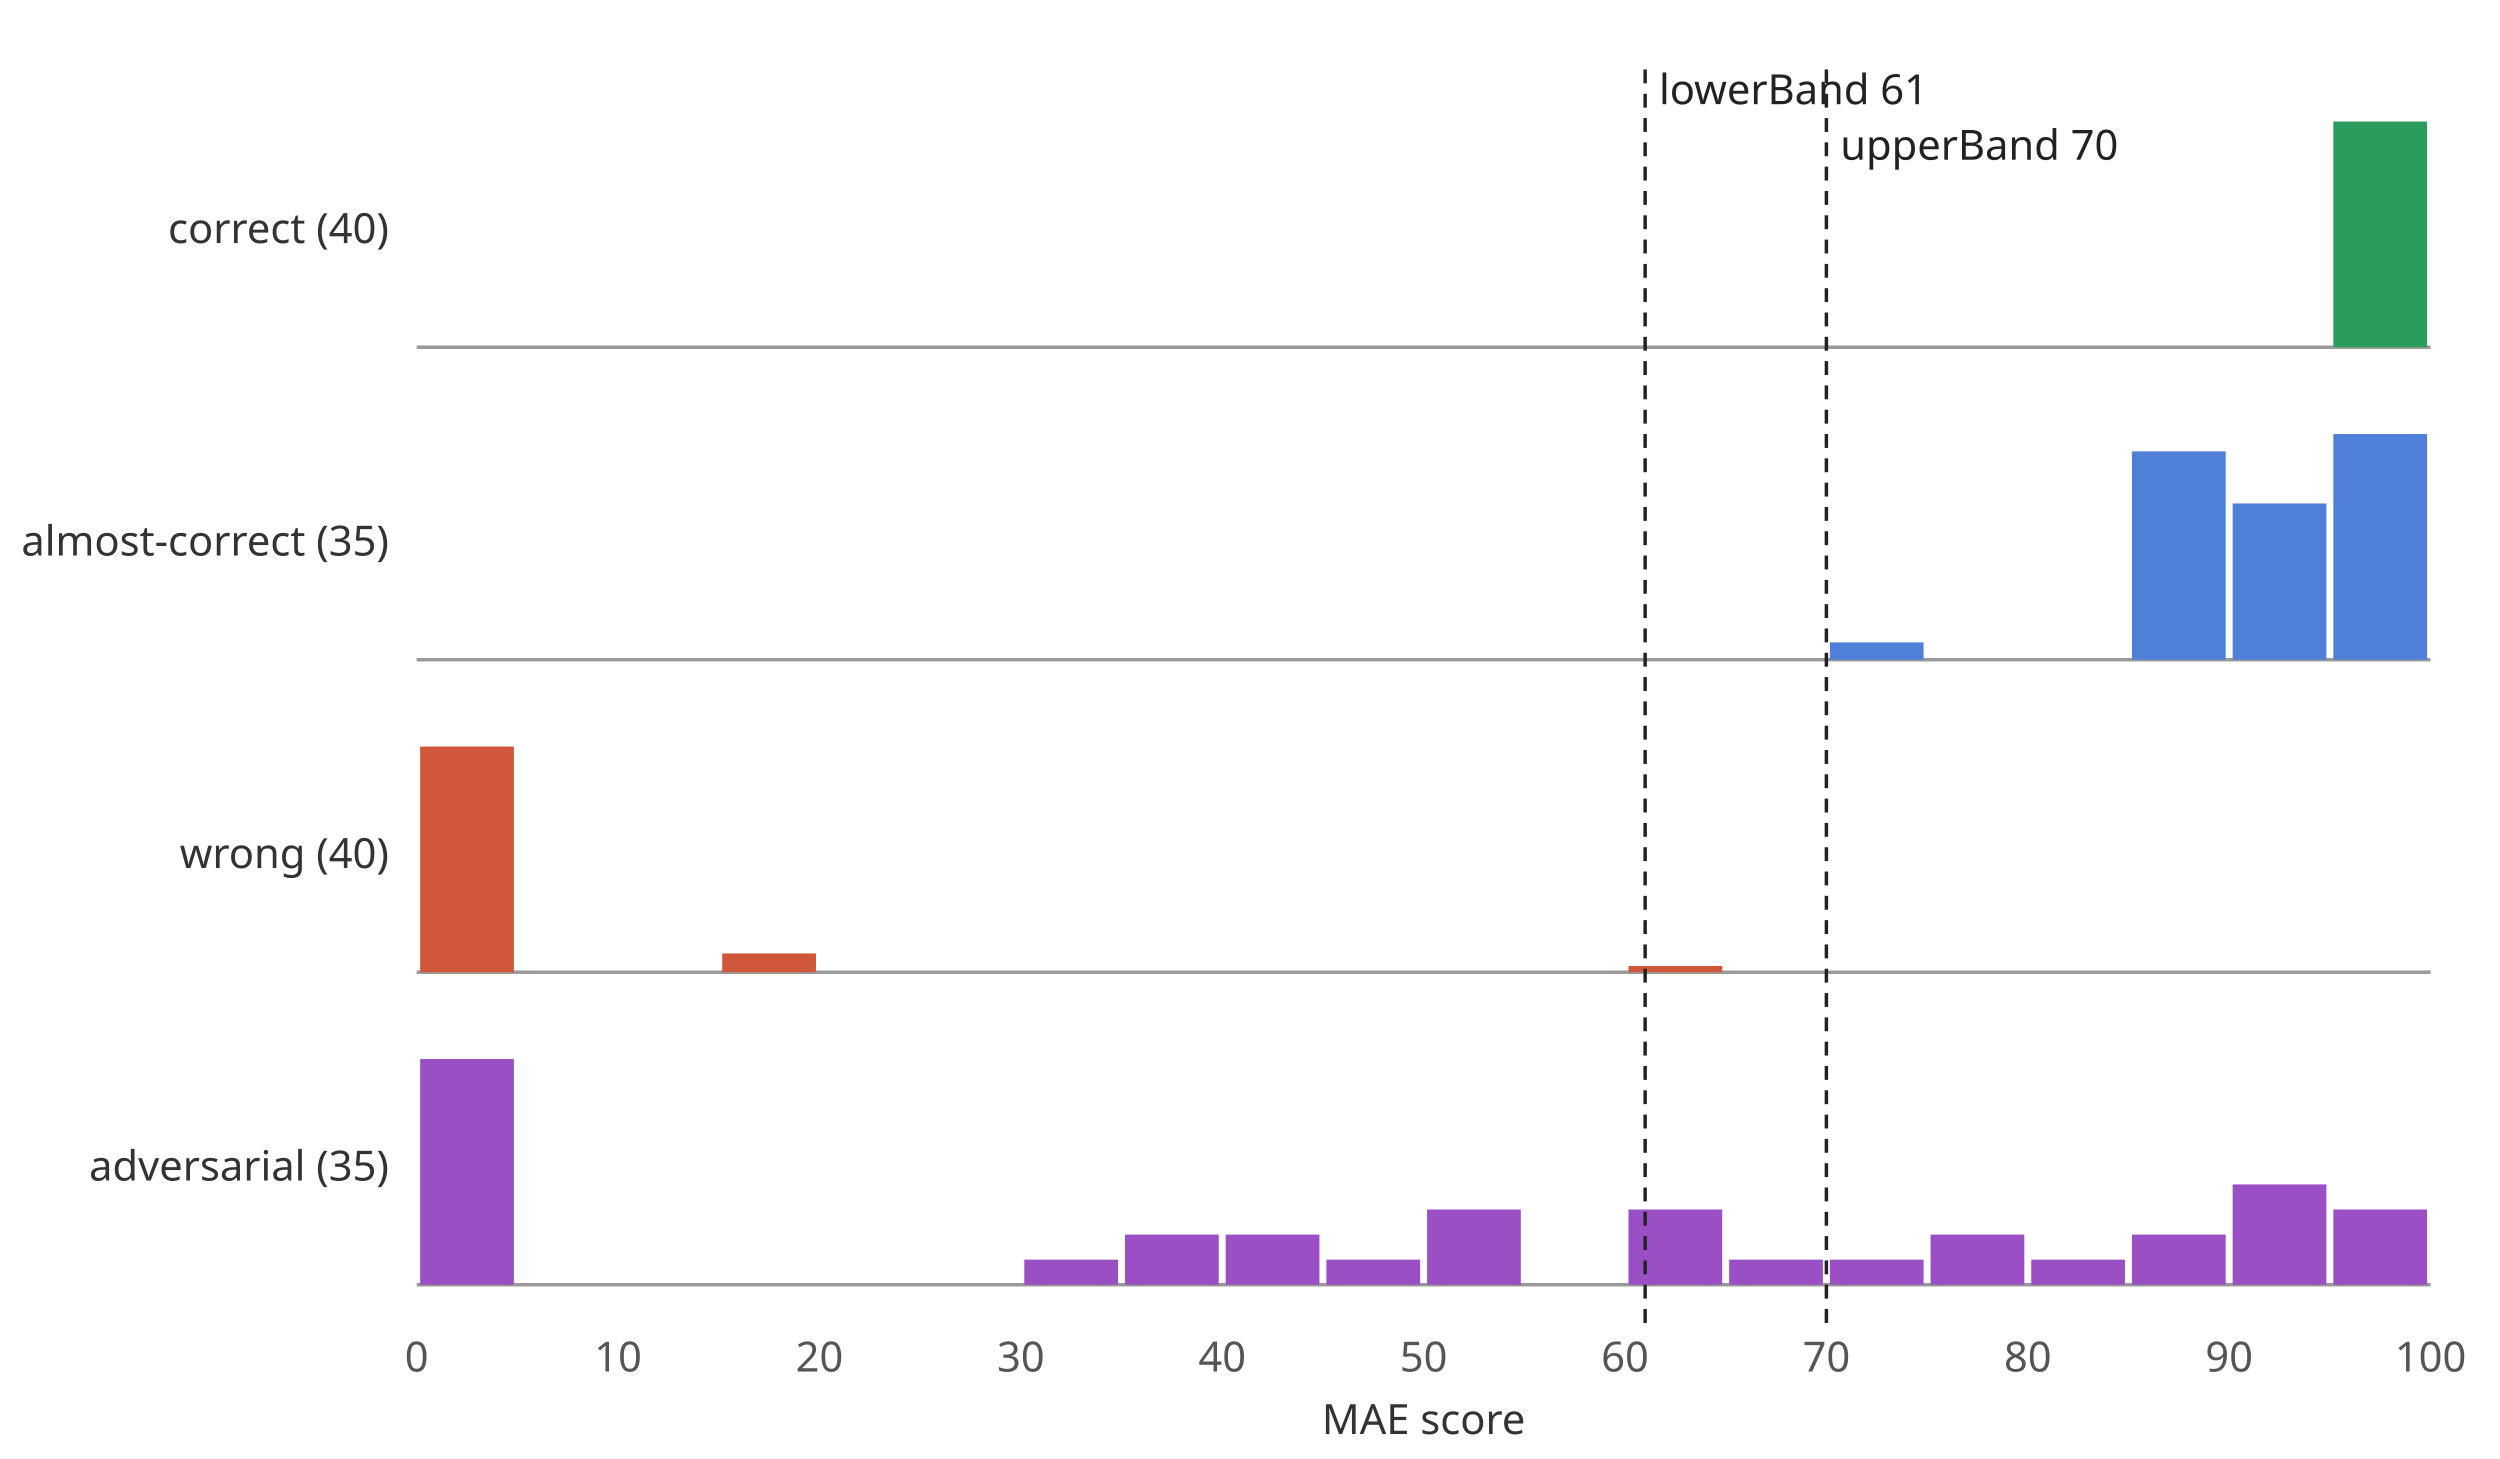
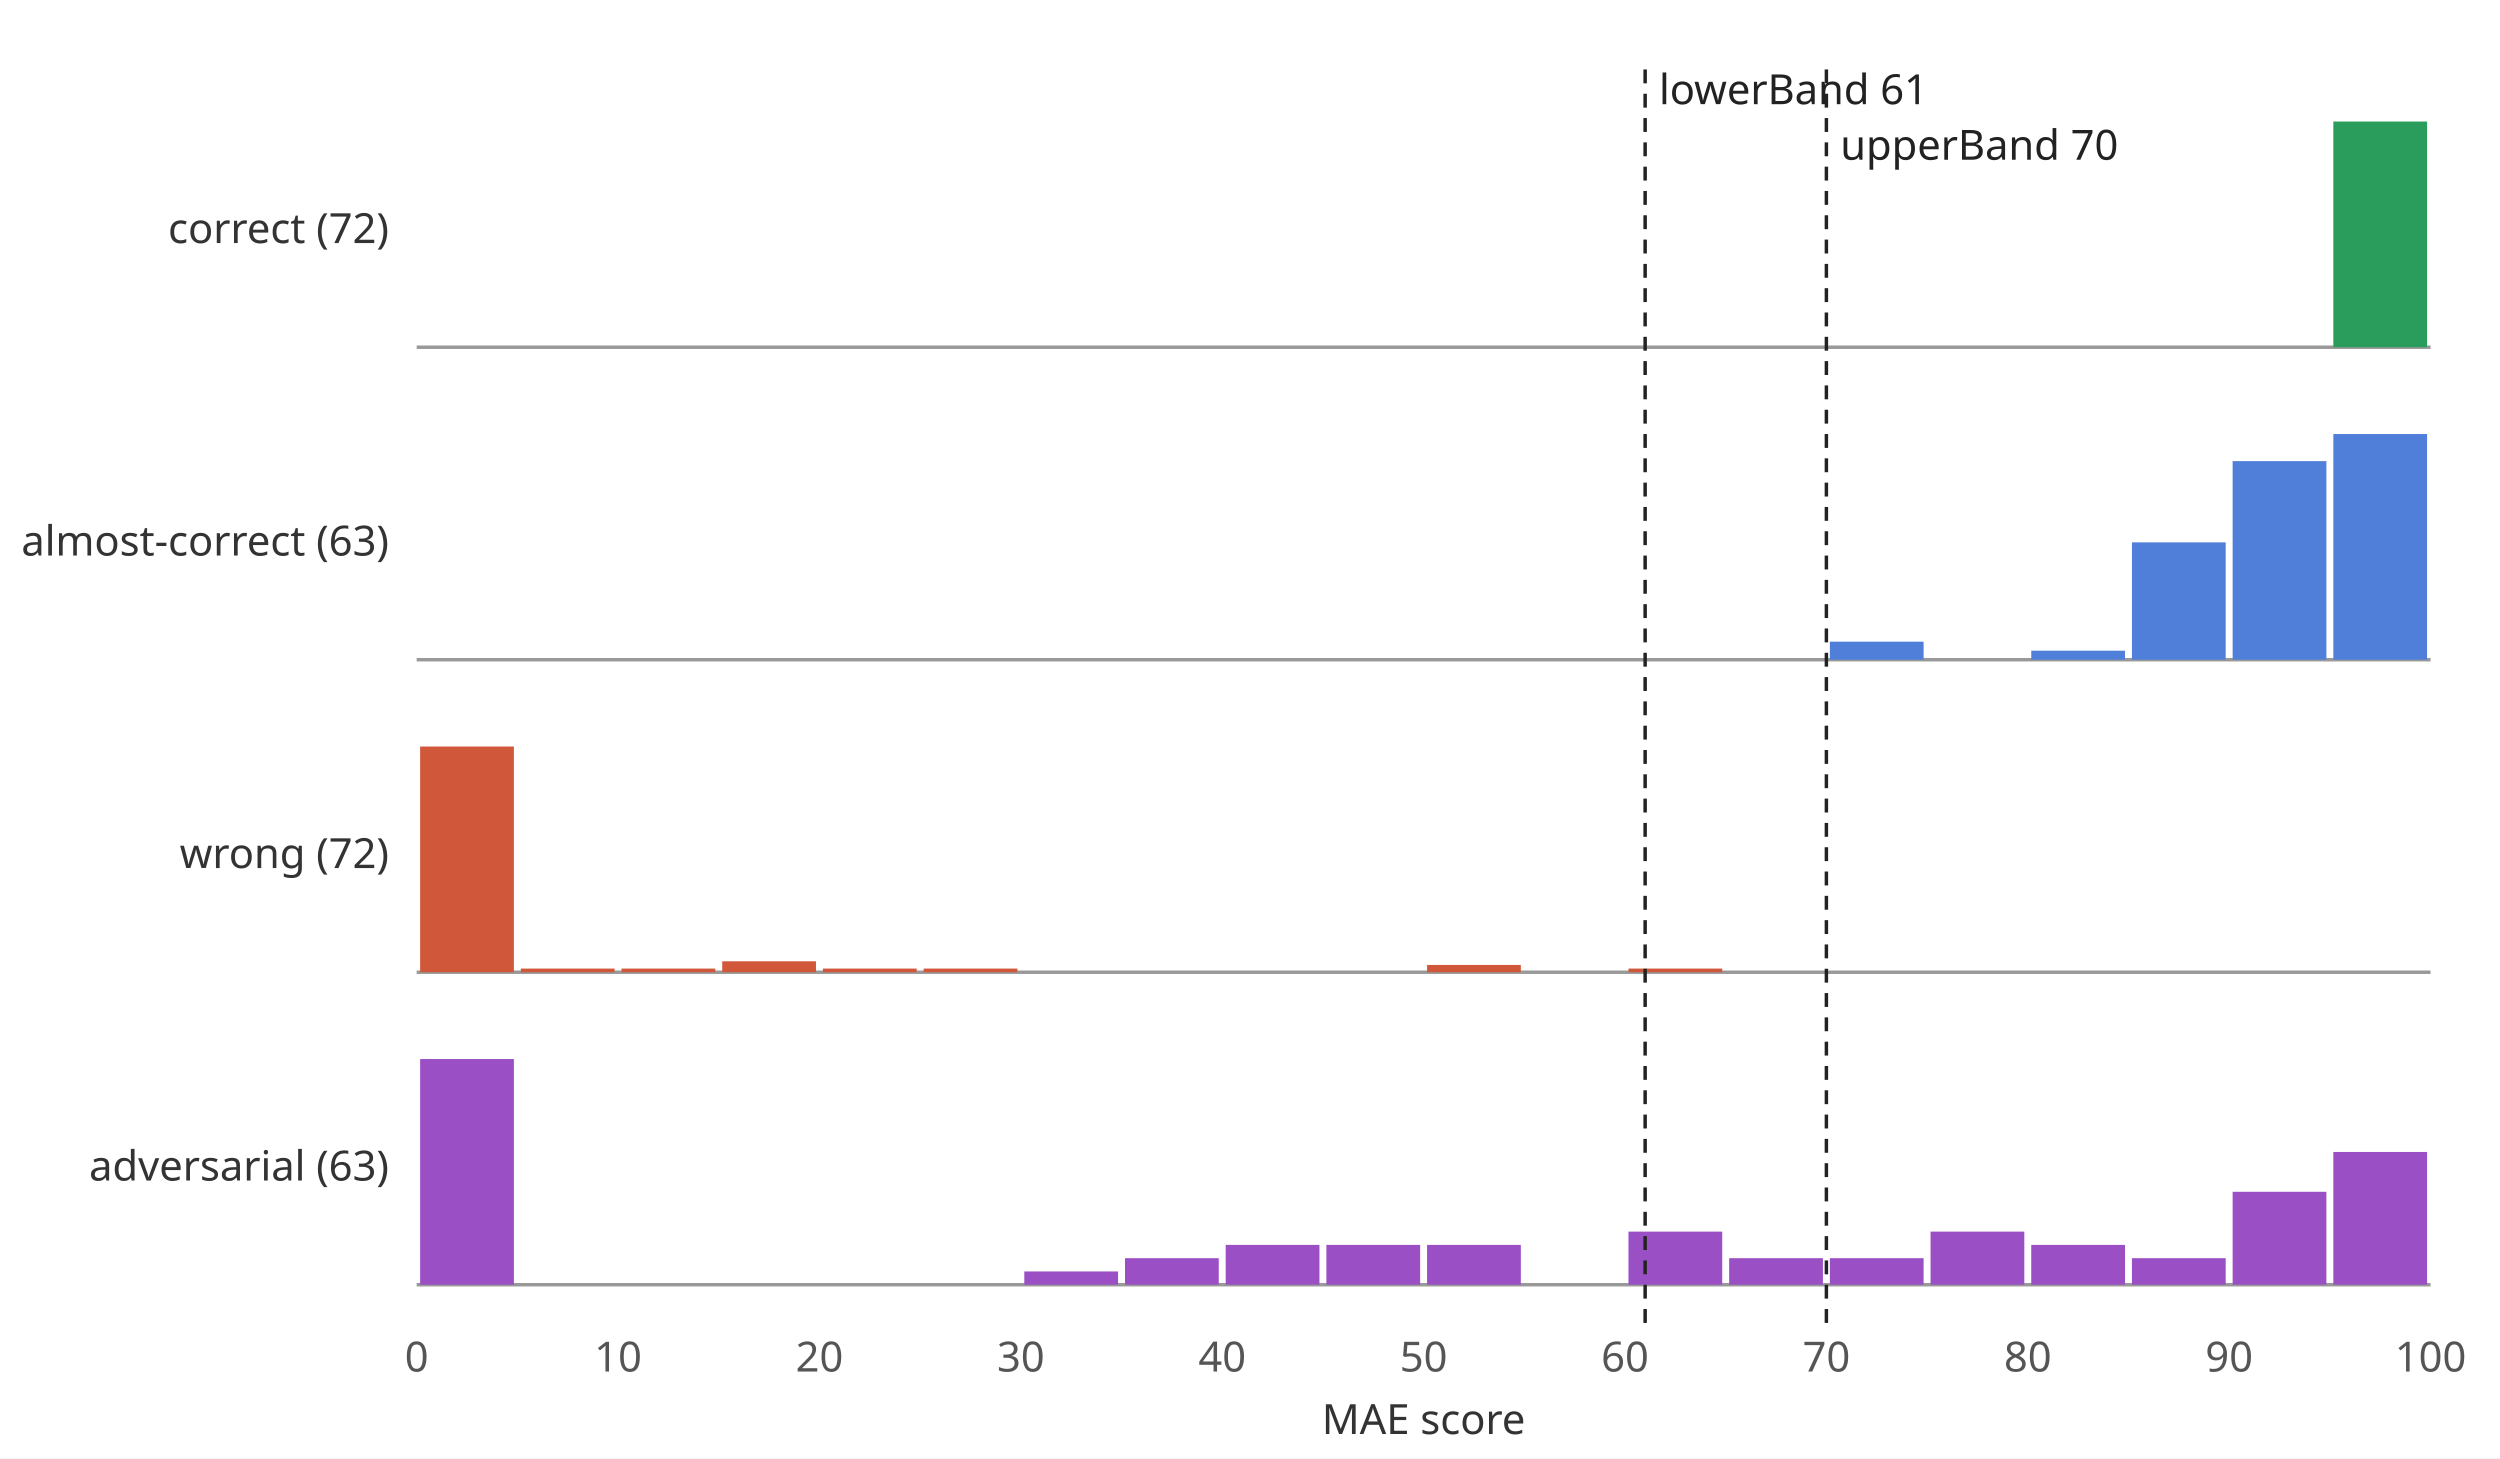
<svg xmlns="http://www.w3.org/2000/svg" width="720" height="420" viewBox="0 0 720 420" font-family="system-ui, sans-serif" font-size="12">
  <rect width="100%" height="100%" fill="#fff" />
-   <text x="112" y="70" text-anchor="end" fill="#333">correct (40)</text>
+   <text x="112" y="70" text-anchor="end" fill="#333">correct (72)</text>
  <line x1="120" y1="100" x2="700" y2="100" stroke="#999" />
  <rect x="672" y="35" width="27" height="65" fill="#2a9d5c" />
-   <text x="112" y="160" text-anchor="end" fill="#333">almost-correct (35)</text>
+   <text x="112" y="160" text-anchor="end" fill="#333">almost-correct (63)</text>
  <line x1="120" y1="190" x2="700" y2="190" stroke="#999" />
-   <rect x="527" y="185" width="27" height="5" fill="#4f7fd8" />
-   <rect x="614" y="130" width="27" height="60" fill="#4f7fd8" />
-   <rect x="643" y="145" width="27" height="45" fill="#4f7fd8" />
+   <rect x="527" y="184.8" width="27" height="5.2" fill="#4f7fd8" />
+   <rect x="585" y="187.4" width="27" height="2.6" fill="#4f7fd8" />
+   <rect x="614" y="156.2" width="27" height="33.8" fill="#4f7fd8" />
+   <rect x="643" y="132.8" width="27" height="57.2" fill="#4f7fd8" />
  <rect x="672" y="125" width="27" height="65" fill="#4f7fd8" />
-   <text x="112" y="250" text-anchor="end" fill="#333">wrong (40)</text>
+   <text x="112" y="250" text-anchor="end" fill="#333">wrong (72)</text>
  <line x1="120" y1="280" x2="700" y2="280" stroke="#999" />
  <rect x="121" y="215" width="27" height="65" fill="#d0573a" />
-   <rect x="208" y="274.583" width="27" height="5.417" fill="#d0573a" />
-   <rect x="469" y="278.194" width="27" height="1.806" fill="#d0573a" />
-   <text x="112" y="340" text-anchor="end" fill="#333">adversarial (35)</text>
+   <rect x="150" y="278.952" width="27" height="1.048" fill="#d0573a" />
+   <rect x="179" y="278.952" width="27" height="1.048" fill="#d0573a" />
+   <rect x="208" y="276.855" width="27" height="3.145" fill="#d0573a" />
+   <rect x="237" y="278.952" width="27" height="1.048" fill="#d0573a" />
+   <rect x="266" y="278.952" width="27" height="1.048" fill="#d0573a" />
+   <rect x="411" y="277.903" width="27" height="2.097" fill="#d0573a" />
+   <rect x="469" y="278.952" width="27" height="1.048" fill="#d0573a" />
+   <text x="112" y="340" text-anchor="end" fill="#333">adversarial (63)</text>
  <line x1="120" y1="370" x2="700" y2="370" stroke="#999" />
  <rect x="121" y="305" width="27" height="65" fill="#9a4fc4" />
-   <rect x="295" y="362.778" width="27" height="7.222" fill="#9a4fc4" />
-   <rect x="324" y="355.556" width="27" height="14.444" fill="#9a4fc4" />
-   <rect x="353" y="355.556" width="27" height="14.444" fill="#9a4fc4" />
-   <rect x="382" y="362.778" width="27" height="7.222" fill="#9a4fc4" />
-   <rect x="411" y="348.333" width="27" height="21.667" fill="#9a4fc4" />
-   <rect x="469" y="348.333" width="27" height="21.667" fill="#9a4fc4" />
-   <rect x="498" y="362.778" width="27" height="7.222" fill="#9a4fc4" />
-   <rect x="527" y="362.778" width="27" height="7.222" fill="#9a4fc4" />
-   <rect x="556" y="355.556" width="27" height="14.444" fill="#9a4fc4" />
-   <rect x="585" y="362.778" width="27" height="7.222" fill="#9a4fc4" />
-   <rect x="614" y="355.556" width="27" height="14.444" fill="#9a4fc4" />
-   <rect x="643" y="341.111" width="27" height="28.889" fill="#9a4fc4" />
-   <rect x="672" y="348.333" width="27" height="21.667" fill="#9a4fc4" />
+   <rect x="295" y="366.176" width="27" height="3.824" fill="#9a4fc4" />
+   <rect x="324" y="362.353" width="27" height="7.647" fill="#9a4fc4" />
+   <rect x="353" y="358.529" width="27" height="11.471" fill="#9a4fc4" />
+   <rect x="382" y="358.529" width="27" height="11.471" fill="#9a4fc4" />
+   <rect x="411" y="358.529" width="27" height="11.471" fill="#9a4fc4" />
+   <rect x="469" y="354.706" width="27" height="15.294" fill="#9a4fc4" />
+   <rect x="498" y="362.353" width="27" height="7.647" fill="#9a4fc4" />
+   <rect x="527" y="362.353" width="27" height="7.647" fill="#9a4fc4" />
+   <rect x="556" y="354.706" width="27" height="15.294" fill="#9a4fc4" />
+   <rect x="585" y="358.529" width="27" height="11.471" fill="#9a4fc4" />
+   <rect x="614" y="362.353" width="27" height="7.647" fill="#9a4fc4" />
+   <rect x="643" y="343.235" width="27" height="26.765" fill="#9a4fc4" />
+   <rect x="672" y="331.765" width="27" height="38.235" fill="#9a4fc4" />
  <text x="120" y="395" text-anchor="middle" fill="#555">0</text>
  <text x="178" y="395" text-anchor="middle" fill="#555">10</text>
  <text x="236" y="395" text-anchor="middle" fill="#555">20</text>
  <text x="294" y="395" text-anchor="middle" fill="#555">30</text>
  <text x="352" y="395" text-anchor="middle" fill="#555">40</text>
  <text x="410" y="395" text-anchor="middle" fill="#555">50</text>
  <text x="468" y="395" text-anchor="middle" fill="#555">60</text>
  <text x="526" y="395" text-anchor="middle" fill="#555">70</text>
  <text x="584" y="395" text-anchor="middle" fill="#555">80</text>
  <text x="642" y="395" text-anchor="middle" fill="#555">90</text>
  <text x="700" y="395" text-anchor="middle" fill="#555">100</text>
  <text x="410" y="413" text-anchor="middle" fill="#333">MAE score</text>
  <line x1="473.8" y1="20" x2="473.8" y2="383" stroke="#222" stroke-dasharray="4 3" />
  <text x="477.8" y="30" fill="#222">lowerBand 61</text>
  <line x1="526" y1="20" x2="526" y2="383" stroke="#222" stroke-dasharray="4 3" />
  <text x="530" y="46" fill="#222">upperBand 70</text>
</svg>
